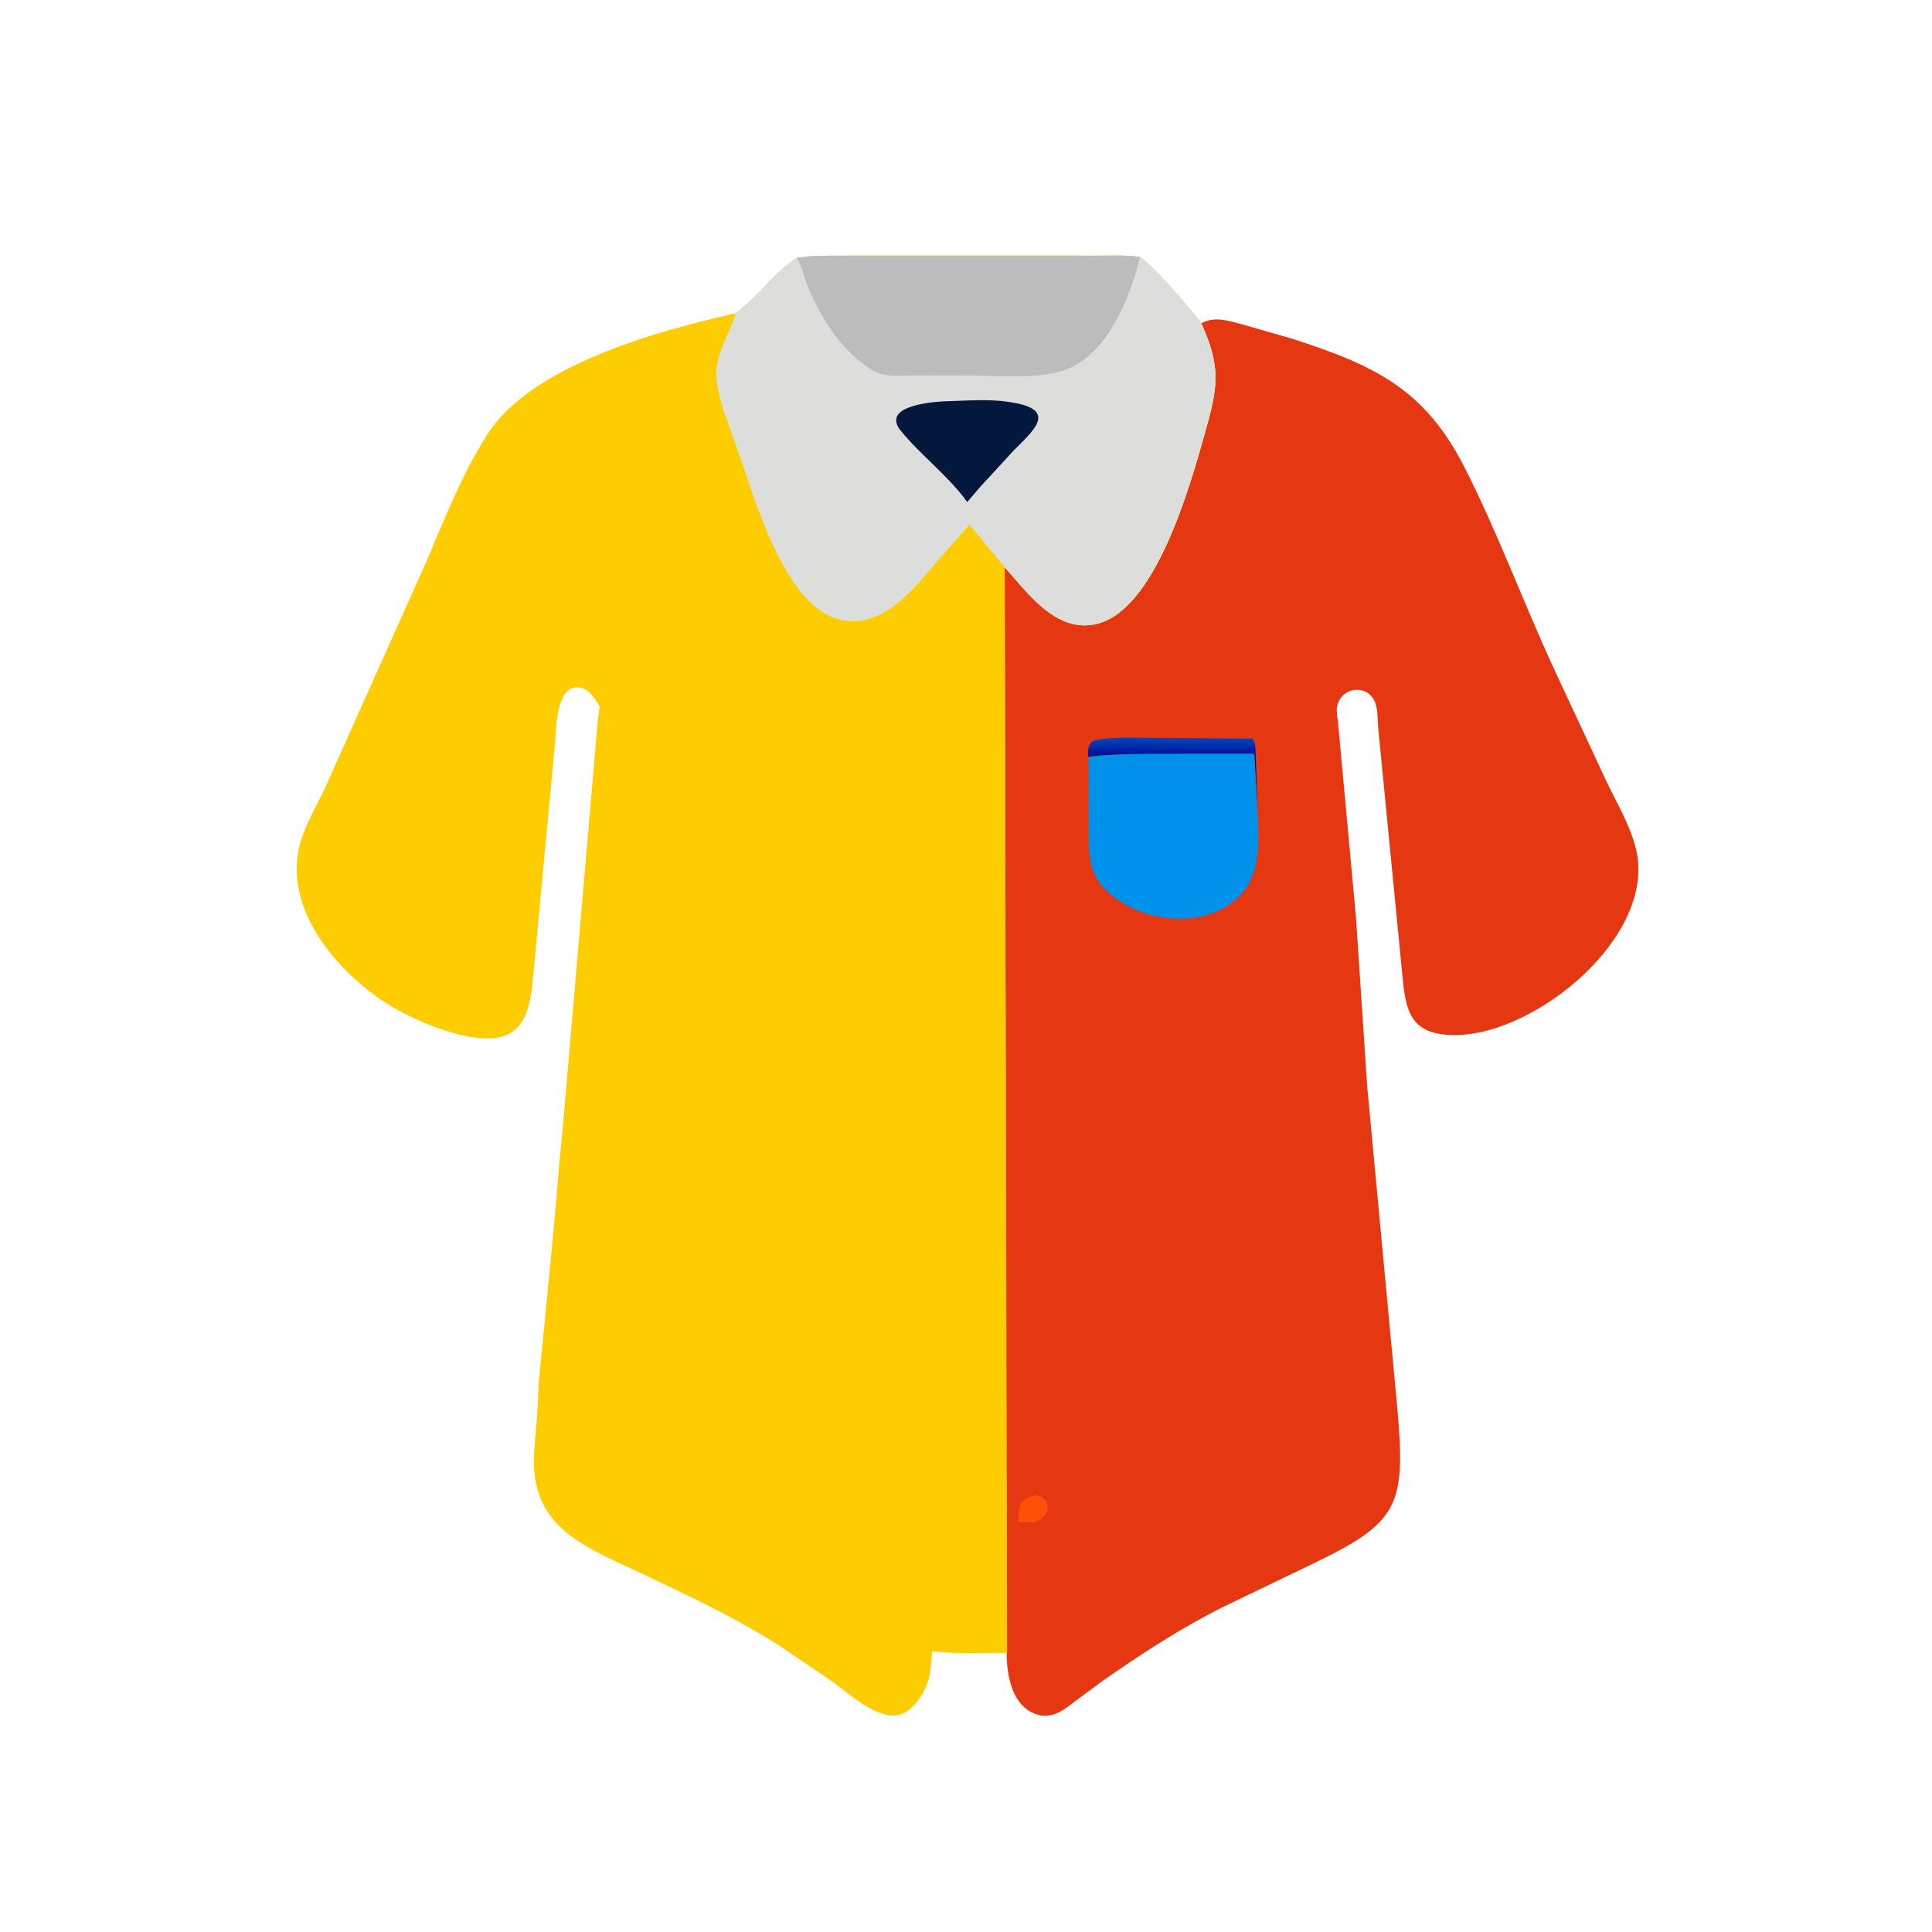
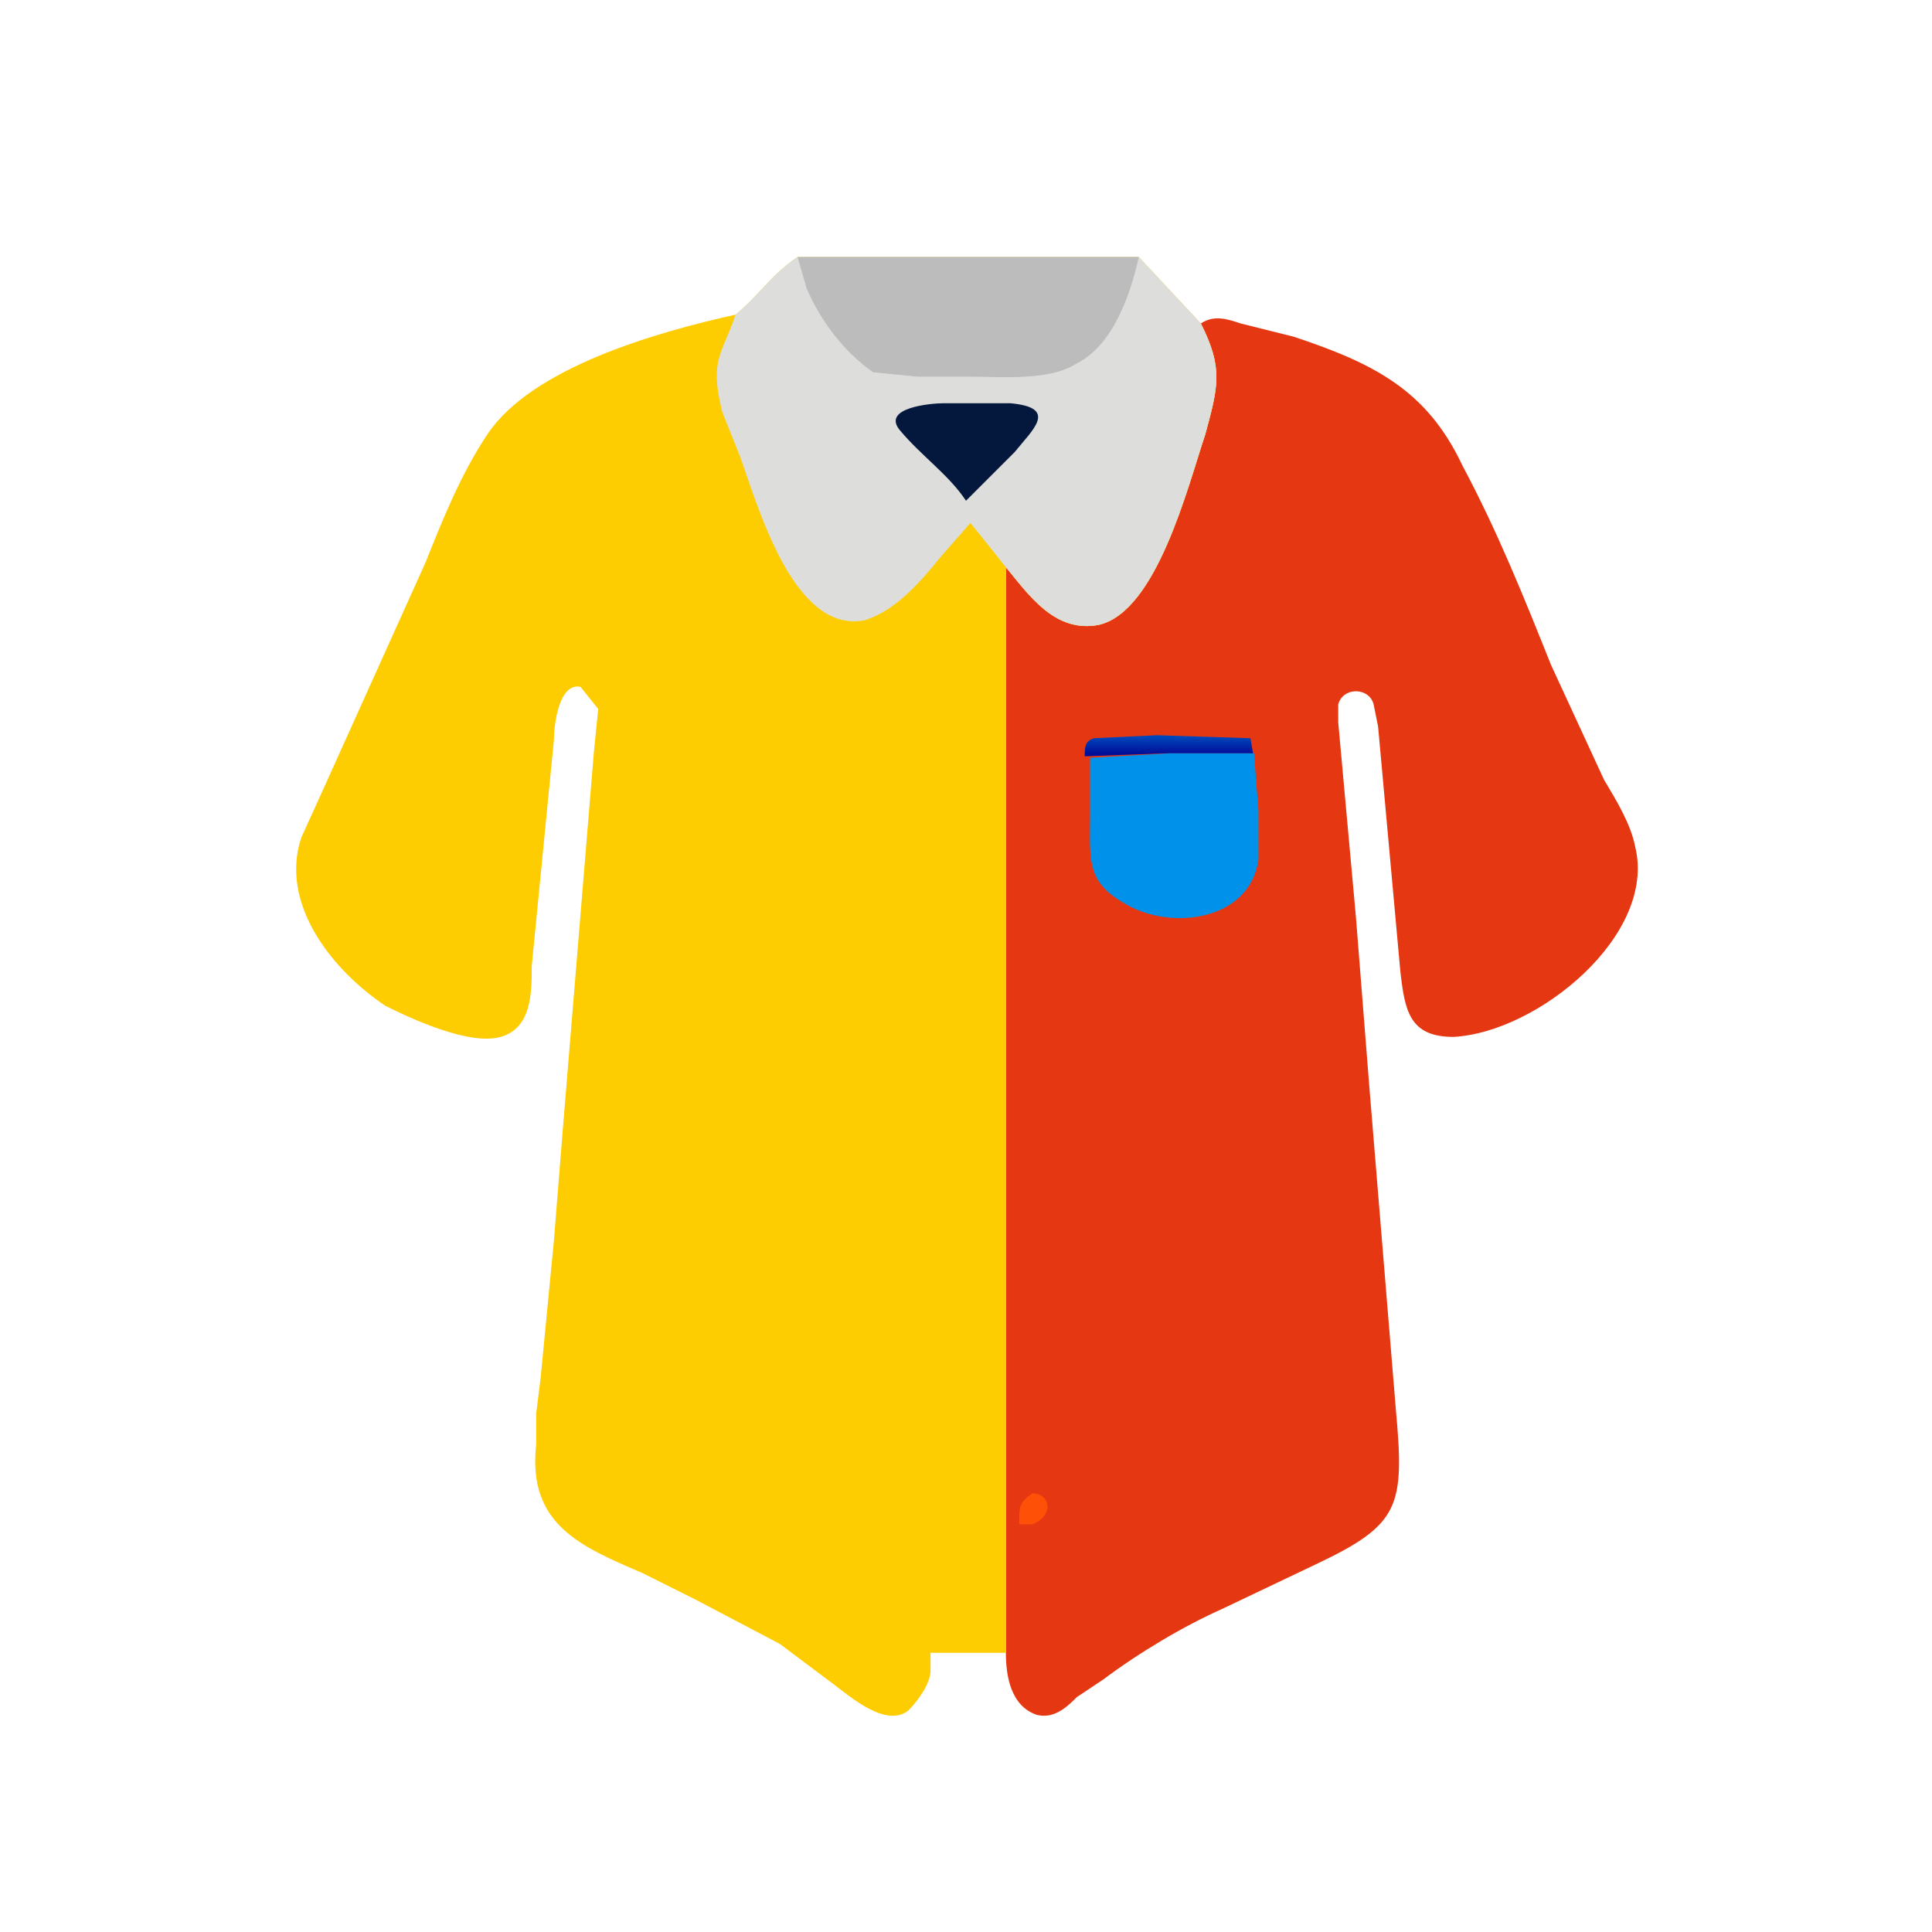
<svg xmlns="http://www.w3.org/2000/svg" width="436" height="436">
-   <path fill="#E53712" d="M271.097 72.935c3.17-1.625 6.04-.555 9.362.301l11.183 3.217c18.608 6.002 29.864 11.35 38.832 28.966 7.467 14.666 13.112 30.07 19.972 44.998l11.897 25.525c2.374 5.024 5.408 10.015 6.795 15.419 5.013 19.522-22.242 42.122-40.686 42.225-10.571.059-11.285-5.804-12.06-14.367l-5.367-54.914c-.125-1.755-.07-3.821-.594-5.502-1.304-4.177-7.115-4.2-8.524.043l-.078.224c-.362 1.148.003 2.837.134 4.008l4.045 43.97 2.526 38.035 6.785 72.497c1.996 22.202.323 25.922-18.608 35.1l-20.749 9.989c-9.457 4.738-18.645 10.706-27.302 16.79l-5.284 3.895c-2.713 2.046-5.558 4.69-9.247 3.595-5.707-1.696-6.974-8.849-6.947-13.945l-.449-244.994c5.225 5.811 11.647 15.023 20.819 12.77 13.146-3.23 20.797-30.445 24.232-42.575 3.073-10.851 3.878-15.094-.687-25.27z" />
-   <path fill="#FE5006" d="M233.418 337.474c3.509-.13 4.61 4.608-.096 6.057l-3.583.029c.254-3.596-.1-4.946 3.679-6.086z" />
+   <path fill="#E53712" d="M271 73c3-2 6-1 9 0l12 3c18 6 30 12 38 29 8 15 14 30 20 45l12 26c3 5 6 10 7 15 5 20-22 42-41 43-10 0-11-6-12-15l-5-55-1-5c-1-4-7-4-8 0v4l4 44 3 38 6 73c2 22 1 26-18 35l-21 10c-9 4-19 10-27 16l-6 4c-2 2-5 5-9 4-6-2-7-9-7-14V128c5 6 11 15 21 13 13-3 20-31 24-43 3-11 4-15-1-25z" />
+   <path fill="#FE5006" d="M233 337c4 0 5 5 0 7h-3c0-4 0-5 3-7z" />
  <defs>
-     <linearGradient id="a" gradientUnits="userSpaceOnUse" x1="387.971" y1="249.961" x2="387.963" y2="244.686">
+     <linearGradient id="a" x1="388" x2="388" y1="250" y2="244.7" gradientUnits="userSpaceOnUse">
      <stop offset="0" stop-color="#000F99" />
      <stop offset="1" stop-color="#0046BA" />
    </linearGradient>
  </defs>
-   <path fill="url(#a)" transform="scale(.68138)" d="M360.335 250.609c.015-2.26-.078-5.018 2.795-5.533 6.735-1.209 14.389-.66 21.225-.674l30.45.248c1.27 1.47.992 4.468 1.12 6.372l.636 17.734-1.15-19.093-28.177.021c-9.129.01-17.837-.014-26.899.925z" />
-   <path fill="#0091EB" d="M245.662 170.79c6.037-.67 11.97-.654 18.19-.661l19.2-.014.718 13.01c.183 3.224.347 6.928-.058 10.12l-.055.415c-1.833 14.353-19.212 16.627-29.77 10.438-8.9-5.218-8.169-10.328-8.203-19.608l-.022-13.7z" />
-   <path fill="#FECD01" d="M179.827 58.196c4.327-.71 8.82-.416 13.173-.509l52.858.011c3.761.067 7.736-.241 11.448.307 3.819 2.808 10.87 11.106 13.791 14.93 4.565 10.176 3.76 14.419.687 25.27-3.435 12.13-11.086 39.346-24.232 42.576-9.172 2.252-15.594-6.96-20.819-12.771l.545 244.994c-5.613-.052-11.457.301-16.927-.367l-.38 4.492c-.437 3.21-2.497 7.152-5.189 9.02-5.198 3.608-12.71-3.608-16.63-6.446l-12.31-8.347c-5.982-3.795-12.222-7.135-18.565-10.281l-11.919-5.723c-14.71-6.842-26.587-11.169-24.683-29.358l.574-7.124c.24-2.69.151-5.419.452-8.098l3.043-31.252c.77-7.984 1.328-16.24 2.188-24.156l7.368-85.792c.326-3.366.463-6.729 1.039-10.068-.864-1.62-2.177-3.735-4.068-4.247-5.664-1.533-5.788 8.926-5.95 11.689l-4.834 51.554c-.505 5.411-.762 13.815-7.357 15.478-7.175 1.81-19.735-3.65-25.74-7.463-11.94-7.582-24.09-22.278-19.385-37.114 1.24-3.908 3.456-7.573 5.204-11.277l23.034-51.43c4.1-9.648 8.126-19.885 13.779-28.735 9.79-15.324 37.923-23.235 55.792-27.21 5.174-3.516 8.676-9.174 14.013-12.553z" />
-   <path fill="#DDDDDC" d="M179.827 58.196c4.327-.71 8.82-.416 13.173-.509l52.858.011c3.761.067 7.736-.241 11.448.307 3.819 2.808 10.87 11.106 13.791 14.93 4.565 10.176 3.76 14.419.687 25.27-3.435 12.13-11.086 39.346-24.232 42.576-9.172 2.252-15.594-6.96-20.819-12.771l-7.955-9.58-6.825 7.724c-4.451 5.132-9.787 12.247-16.79 13.73l-.331.065c-16.06 3.313-23.883-25.791-27.981-37.241l-3.437-9.776c-3.778-11.441-.74-12.728 2.53-21.802l-.13-.381c5.174-3.516 8.676-9.174 14.013-12.553z" />
-   <path fill="#04183D" d="M212.834 90.585c4.755-.132 10.032-.599 14.714.106l.394.062c11.23 1.655 5.063 6.584.738 10.996l-7.398 8.043-3.008 3.507c-4.35-6.032-10.31-10.375-14.942-16.026-4.604-5.62 6.678-6.517 9.502-6.688z" />
-   <path fill="#BDBCBC" d="M179.827 58.196c4.327-.71 8.82-.416 13.173-.509l52.858.011c3.761.067 7.736-.241 11.448.307-2.243 8.819-6.578 19.88-14.689 24.461-6.106 3.45-16.648 2.279-23.399 2.272l-11.964-.032c-3.02-.014-7.566.571-10.237-1.06-6.966-4.251-11.602-11.504-14.681-18.942-.867-2.094-1.373-4.571-2.509-6.508z" />
+   <path fill="url(#a)" d="M360 251c0-3 0-5 3-6l21-1 31 1 1 6 1 18-2-19h-28l-27 1z" transform="scale(.68)" />
+   <path fill="#0091EB" d="m246 171 18-1h19l1 13v11c-2 14-20 16-30 10-9-5-8-10-8-20v-13z" />
+   <path fill="#FECD01" d="M180 58h77l14 15c5 10 4 14 1 25-4 12-11 40-24 43-10 2-16-7-21-13v245h-17v4c0 3-3 7-5 9-5 4-13-3-17-6l-12-9-19-10-12-6c-14-6-26-11-24-29v-7l1-8 3-31 2-25 7-85 1-10-4-5c-5-1-6 9-6 12l-5 51c0 6 0 14-7 16s-20-4-26-7c-12-8-24-23-19-38l5-11 23-51c4-10 8-20 14-29 10-15 38-23 56-27 5-4 8-9 14-13z" />
+   <path fill="#DDDDDC" d="M180 58h77l14 15c5 10 4 14 1 25-4 12-11 40-24 43-10 2-16-7-21-13l-8-10-7 8c-4 5-10 12-17 14-16 3-24-26-28-37l-4-10c-3-12 0-13 3-22 5-4 8-9 14-13z" />
+   <path fill="#04183D" d="M213 91h15c11 1 5 6 1 11l-8 8-3 3c-4-6-10-10-15-16-4-5 7-6 10-6z" />
+   <path fill="#BDBCBC" d="M180 58h77c-2 9-6 20-14 24-6 4-17 3-24 3h-12l-10-1c-7-5-12-12-15-19l-2-7z" />
</svg>
